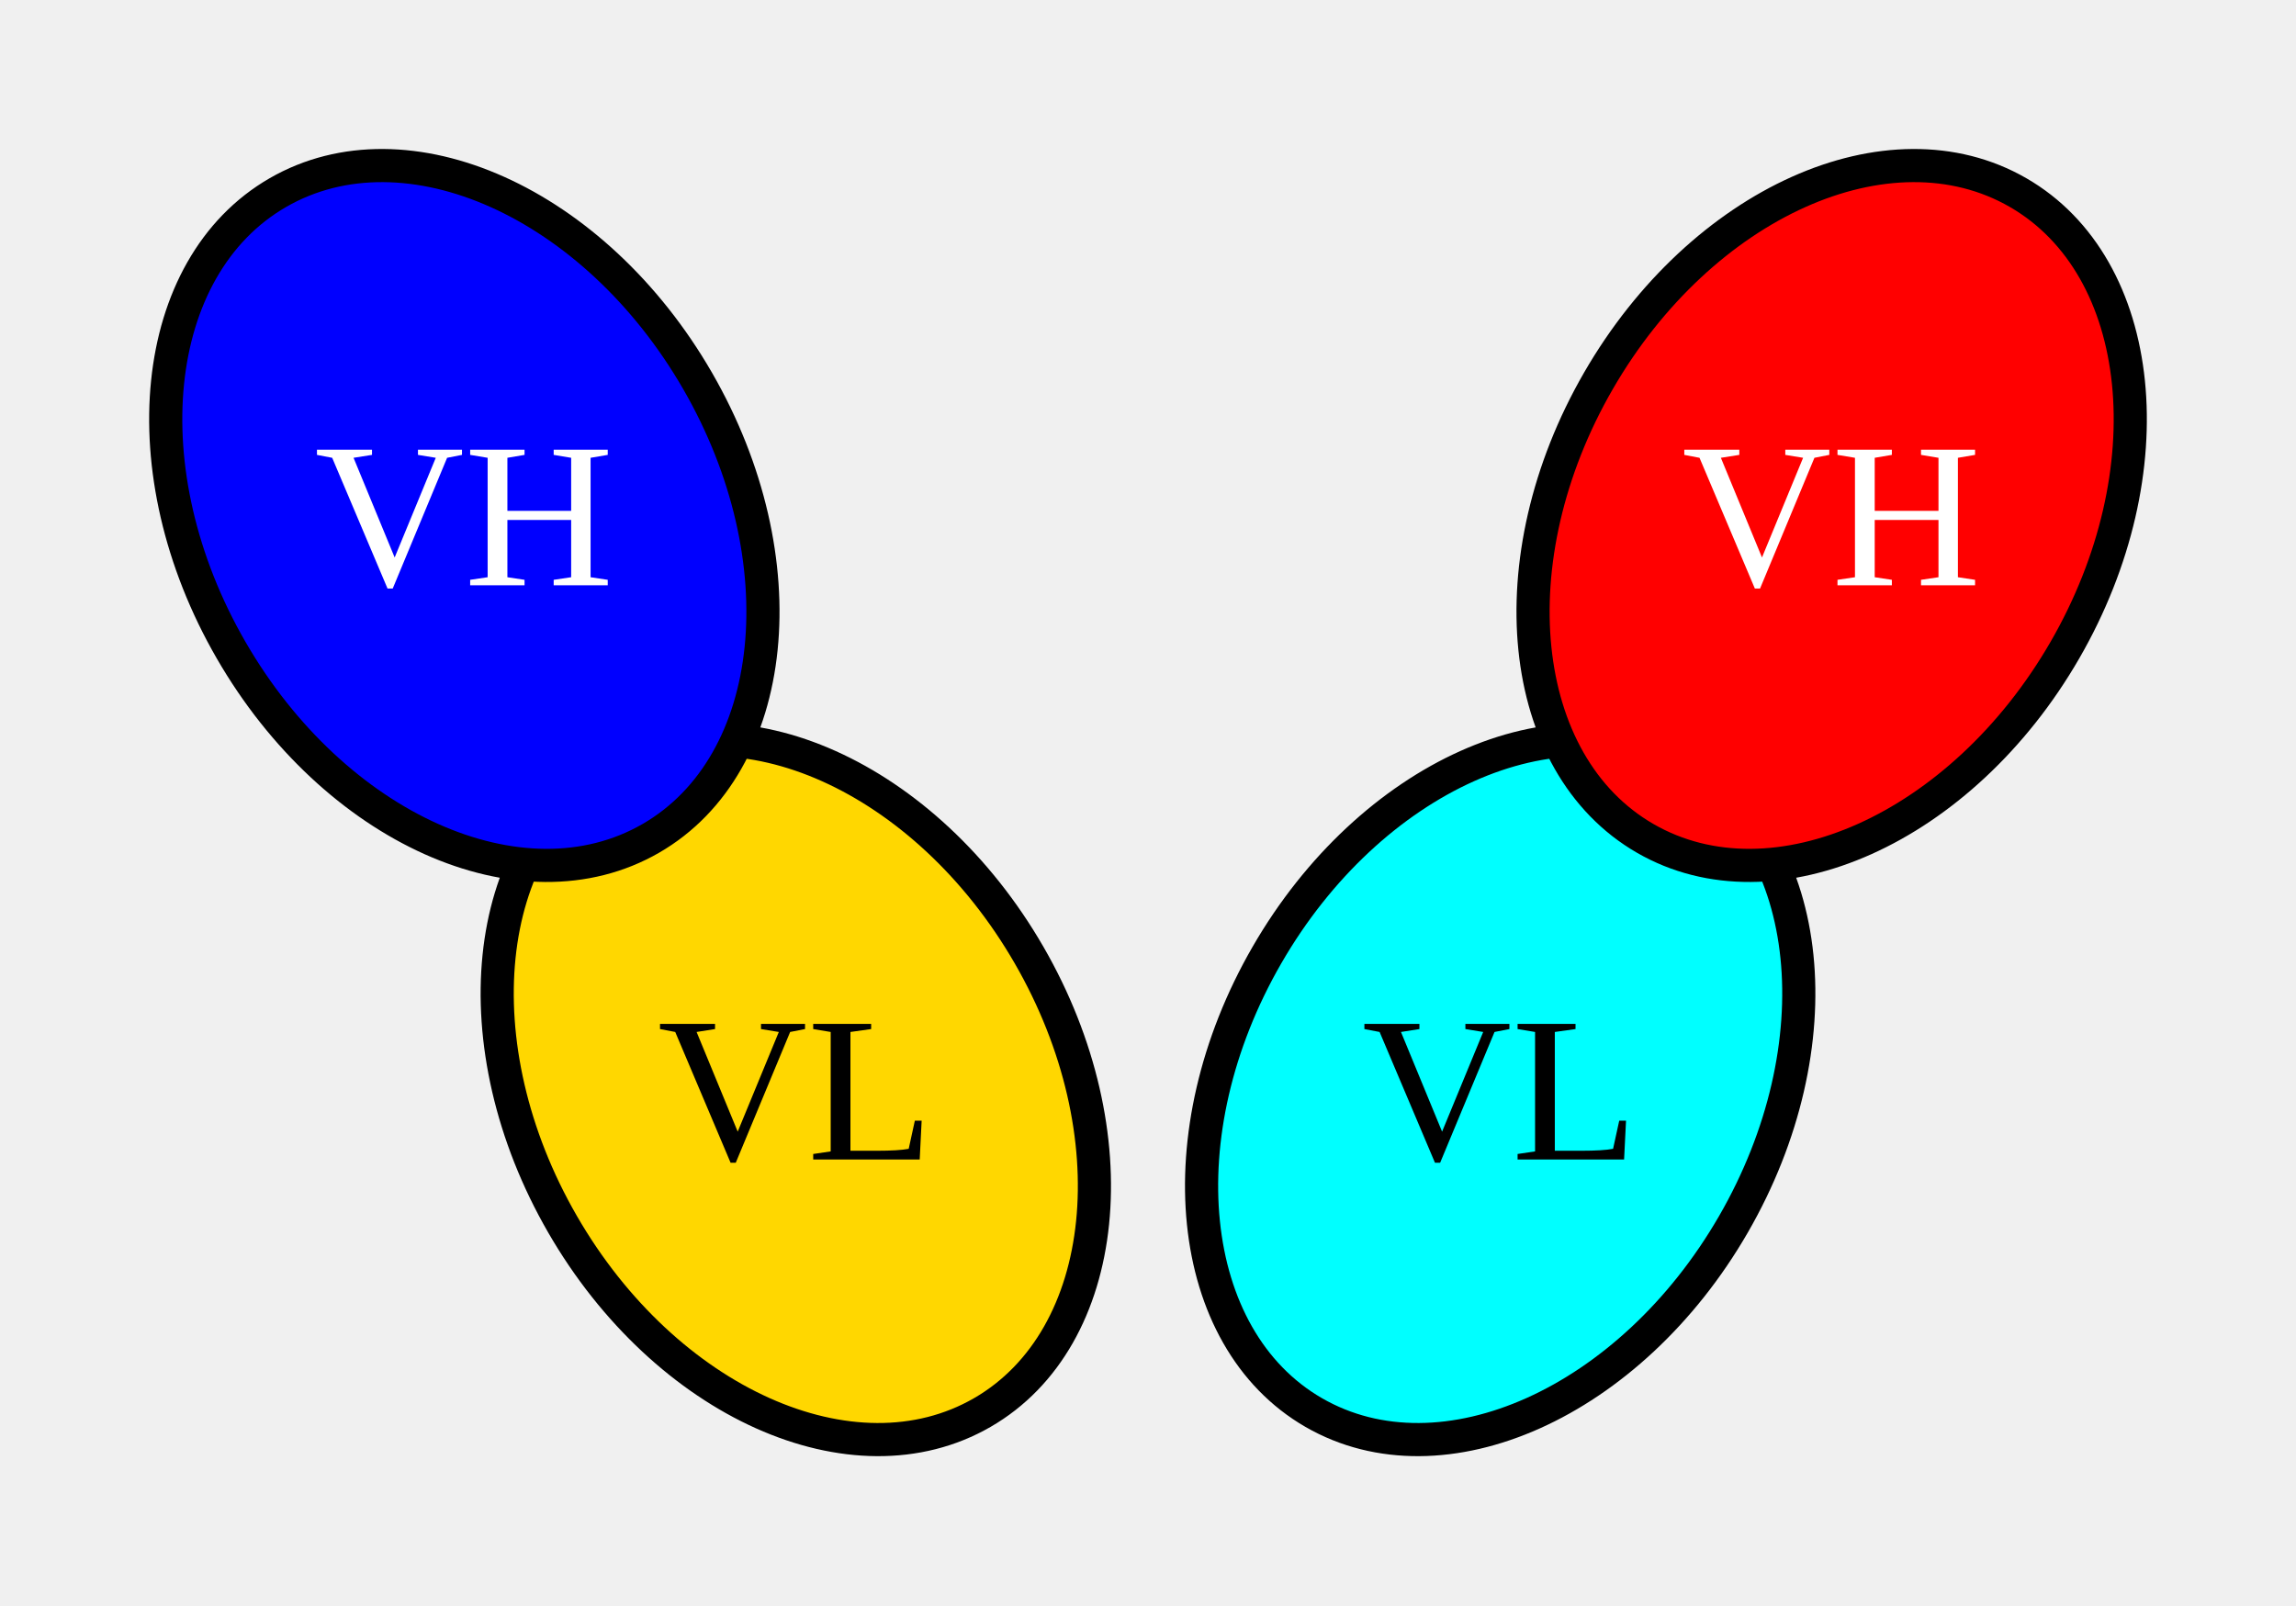
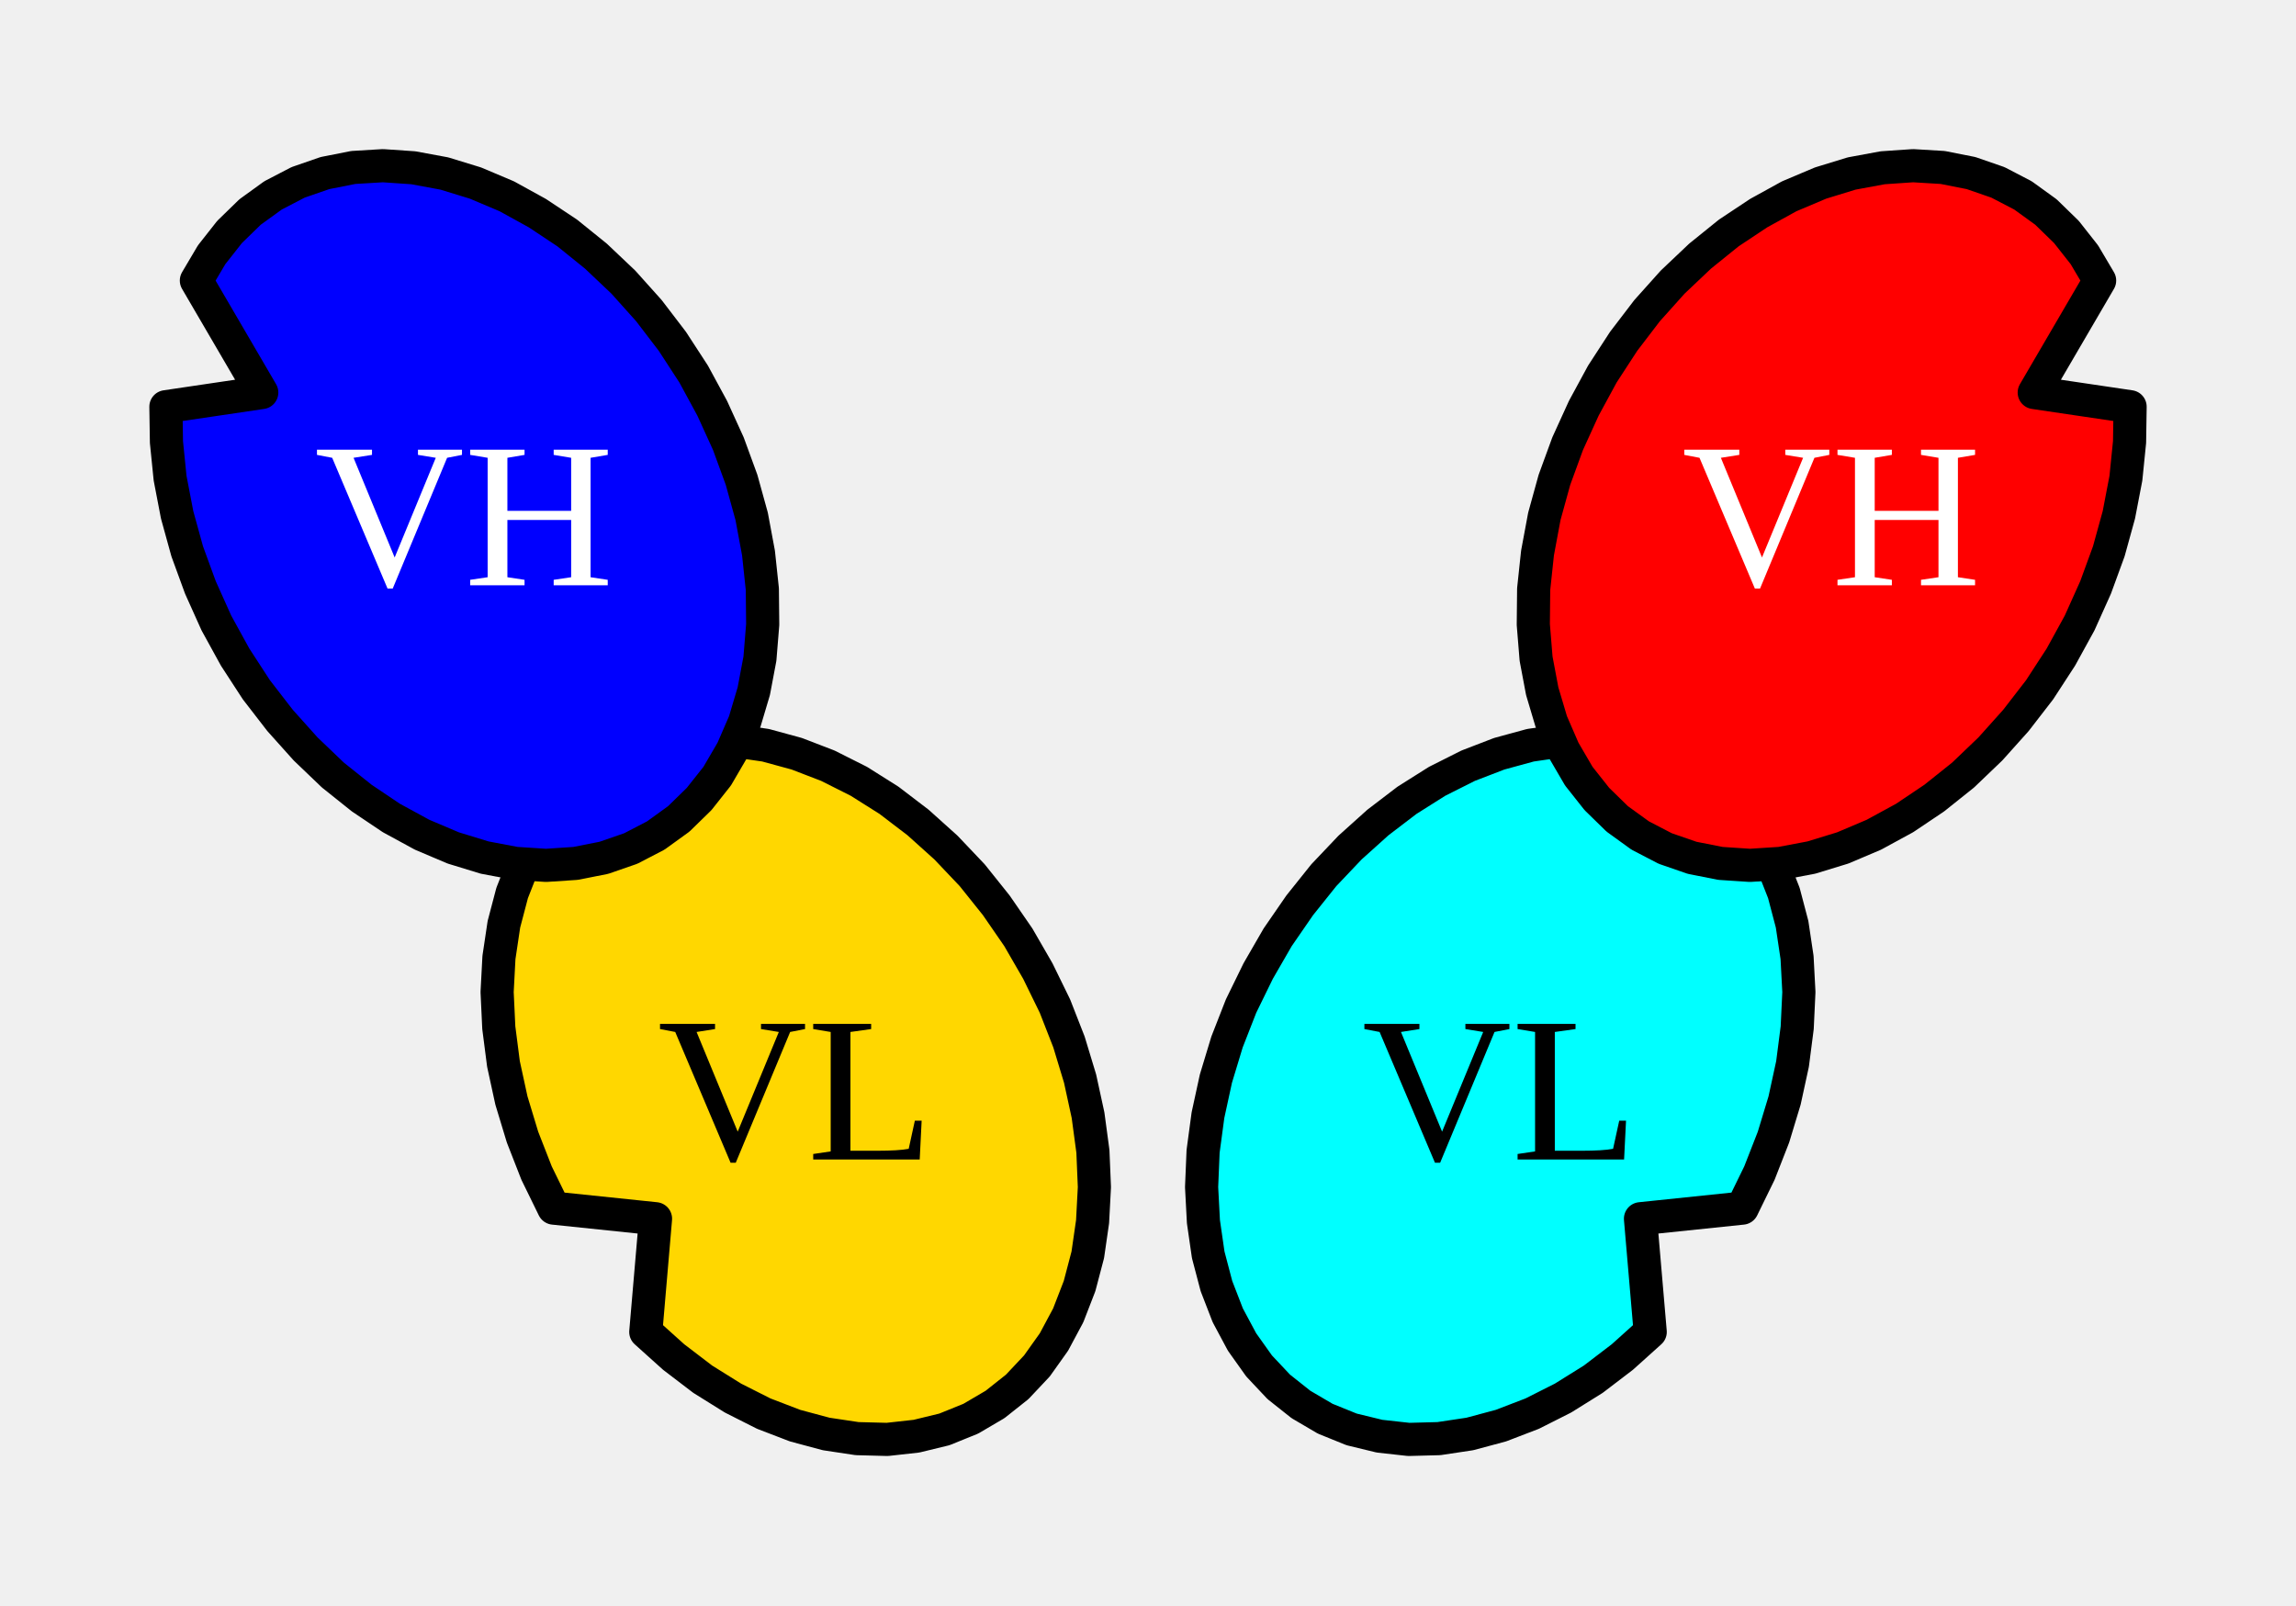
<svg xmlns="http://www.w3.org/2000/svg" width="166.24" height="116.24" viewBox="0 0 166.24 116.24">
  <g transform="translate(83.12,123.07) scale(1.5)">
    <path d="M -33 -57.16 Q -35.53 -37.22 -17 -29.44" fill="none" stroke="#000000" stroke-width="1.6" stroke-linecap="round" />
    <path d="M 33 -57.16 Q 14.47 -49.38 17 -29.44" fill="none" stroke="#000000" stroke-width="1.6" stroke-linecap="round" />
    <g transform="translate(-17,-29.44) rotate(-30)">
-       <ellipse rx="13" ry="18" fill="#FFD700" stroke="#000000" stroke-width="1.6" />
+       <path d="M -12.98 -0.89 L -12.85 -2.77 L -12.57 -4.61 L -12.15 -6.41 L -11.6 -8.13 L -10.92 -9.76 L -10.13 -11.29 L -9.22 -12.69 L -8.21 -13.96 L -7.11 -15.07 L -5.93 -16.01 L -4.69 -16.79 L -3.4 -17.37 L -2.07 -17.77 L -0.72 -17.97 L 0.64 -17.98 L 2 -17.79 L 3.33 -17.4 L 4.62 -16.82 L 5.87 -16.06 L 7.05 -15.13 L 8.15 -14.02 L 9.16 -12.77 L 10.08 -11.37 L 10.88 -9.85 L 11.56 -8.22 L 12.12 -6.5 L 12.55 -4.71 L 12.83 -2.87 L 12.98 -1 L 12.98 0.88 L 12.85 2.76 L 12.57 4.6 L 12.15 6.4 L 11.6 8.12 L 10.93 9.75 L 10.13 11.28 L 9.22 12.68 L 8.22 13.95 L 7.12 15.06 L 5.94 16.01 L 4.7 16.78 L 3.41 17.37 L 2.08 17.77 L 0.73 17.97 L -0.63 17.98 L -1.99 17.79 L -3.32 17.4 L -4.62 16.83 L -5.86 16.07 L -7.04 15.13 L -8.14 14.03 L -9.16 12.77 L -10.07 11.38 L -10.88 9.86 L -11.56 8.23 L -12.12 6.51 L -8.98 2.01 Z" fill="#FFD700" stroke="#000000" stroke-width="1.6" stroke-linejoin="round" />
      <text x="0" y="0" font-size="10" font-family="'Times New Roman', Times, serif" fill="#000000" text-anchor="middle" dominant-baseline="central" transform="rotate(30 0 0)">VL</text>
    </g>
    <g transform="translate(-33,-57.16) rotate(-30)">
-       <ellipse rx="13" ry="18" fill="#0000FF" stroke="#000000" stroke-width="1.6" />
+       <path d="M -5.53 -16.29 L -4.27 -17 L -2.97 -17.52 L -1.63 -17.86 L -0.27 -18 L 1.09 -17.94 L 2.44 -17.68 L 3.76 -17.23 L 5.04 -16.59 L 6.26 -15.77 L 7.42 -14.78 L 8.49 -13.63 L 9.48 -12.32 L 10.35 -10.88 L 11.12 -9.33 L 11.76 -7.67 L 12.28 -5.92 L 12.66 -4.11 L 12.9 -2.26 L 13 -0.38 L 12.95 1.5 L 12.77 3.37 L 12.45 5.2 L 11.99 6.97 L 11.39 8.67 L 10.68 10.27 L 9.84 11.76 L 8.9 13.12 L 7.86 14.33 L 6.74 15.39 L 5.54 16.28 L 4.28 17 L 2.97 17.52 L 1.64 17.86 L 0.28 18 L -1.08 17.94 L -2.43 17.68 L -3.75 17.23 L -5.03 16.6 L -6.26 15.78 L -7.41 14.79 L -8.49 13.63 L -9.47 12.33 L -10.35 10.89 L -11.11 9.34 L -11.76 7.68 L -12.27 5.93 L -12.65 4.12 L -12.9 2.27 L -13 0.39 L -12.96 -1.49 L -12.77 -3.36 L -12.45 -5.19 L -11.99 -6.96 L -11.4 -8.66 L -10.68 -10.26 L -9.85 -11.75 L -5.5 -10.03 Z" fill="#0000FF" stroke="#000000" stroke-width="1.6" stroke-linejoin="round" />
      <text x="0" y="0" font-size="10" font-family="'Times New Roman', Times, serif" fill="#FFFFFF" text-anchor="middle" dominant-baseline="central" transform="rotate(30 0 0)">VH</text>
    </g>
    <g transform="translate(17,-29.44) rotate(30)">
-       <ellipse rx="13" ry="18" fill="#00FFFF" stroke="#000000" stroke-width="1.6" />
+       <path d="M 12.12 6.51 L 11.56 8.23 L 10.88 9.86 L 10.07 11.38 L 9.16 12.77 L 8.14 14.03 L 7.04 15.13 L 5.86 16.07 L 4.62 16.83 L 3.32 17.4 L 1.99 17.79 L 0.63 17.98 L -0.73 17.97 L -2.08 17.77 L -3.41 17.37 L -4.7 16.78 L -5.94 16.01 L -7.12 15.06 L -8.22 13.95 L -9.22 12.68 L -10.13 11.28 L -10.93 9.75 L -11.6 8.12 L -12.15 6.4 L -12.57 4.6 L -12.85 2.76 L -12.98 0.88 L -12.98 -1 L -12.83 -2.87 L -12.55 -4.71 L -12.12 -6.5 L -11.56 -8.22 L -10.88 -9.85 L -10.08 -11.37 L -9.16 -12.77 L -8.15 -14.02 L -7.05 -15.13 L -5.87 -16.06 L -4.62 -16.82 L -3.33 -17.4 L -2 -17.79 L -0.64 -17.98 L 0.72 -17.97 L 2.07 -17.77 L 3.4 -17.37 L 4.69 -16.79 L 5.93 -16.01 L 7.11 -15.07 L 8.21 -13.96 L 9.22 -12.69 L 10.13 -11.29 L 10.92 -9.76 L 11.6 -8.13 L 12.15 -6.41 L 12.57 -4.61 L 12.85 -2.77 L 12.98 -0.89 L 8.98 2.01 Z" fill="#00FFFF" stroke="#000000" stroke-width="1.6" stroke-linejoin="round" />
      <text x="0" y="0" font-size="10" font-family="'Times New Roman', Times, serif" fill="#000000" text-anchor="middle" dominant-baseline="central" transform="rotate(-30 0 0)">VL</text>
    </g>
    <g transform="translate(33,-57.16) rotate(30)">
-       <ellipse rx="13" ry="18" fill="#FF0000" stroke="#000000" stroke-width="1.6" />
+       <path d="M 9.85 -11.75 L 10.68 -10.26 L 11.4 -8.66 L 11.99 -6.96 L 12.45 -5.19 L 12.77 -3.36 L 12.96 -1.49 L 13 0.39 L 12.9 2.27 L 12.65 4.12 L 12.27 5.93 L 11.76 7.68 L 11.11 9.34 L 10.35 10.89 L 9.47 12.33 L 8.49 13.63 L 7.41 14.79 L 6.26 15.78 L 5.03 16.6 L 3.75 17.23 L 2.43 17.68 L 1.08 17.94 L -0.28 18 L -1.64 17.86 L -2.97 17.52 L -4.28 17 L -5.54 16.28 L -6.74 15.39 L -7.86 14.33 L -8.9 13.12 L -9.84 11.76 L -10.68 10.27 L -11.39 8.67 L -11.99 6.97 L -12.45 5.2 L -12.77 3.37 L -12.95 1.5 L -13 -0.38 L -12.9 -2.26 L -12.66 -4.11 L -12.28 -5.92 L -11.76 -7.67 L -11.12 -9.33 L -10.35 -10.88 L -9.48 -12.32 L -8.49 -13.63 L -7.42 -14.78 L -6.26 -15.77 L -5.04 -16.59 L -3.76 -17.23 L -2.44 -17.68 L -1.09 -17.94 L 0.27 -18 L 1.63 -17.86 L 2.97 -17.52 L 4.27 -17 L 5.53 -16.29 L 5.5 -10.03 Z" fill="#FF0000" stroke="#000000" stroke-width="1.6" stroke-linejoin="round" />
      <text x="0" y="0" font-size="10" font-family="'Times New Roman', Times, serif" fill="#FFFFFF" text-anchor="middle" dominant-baseline="central" transform="rotate(-30 0 0)">VH</text>
    </g>
  </g>
</svg>
